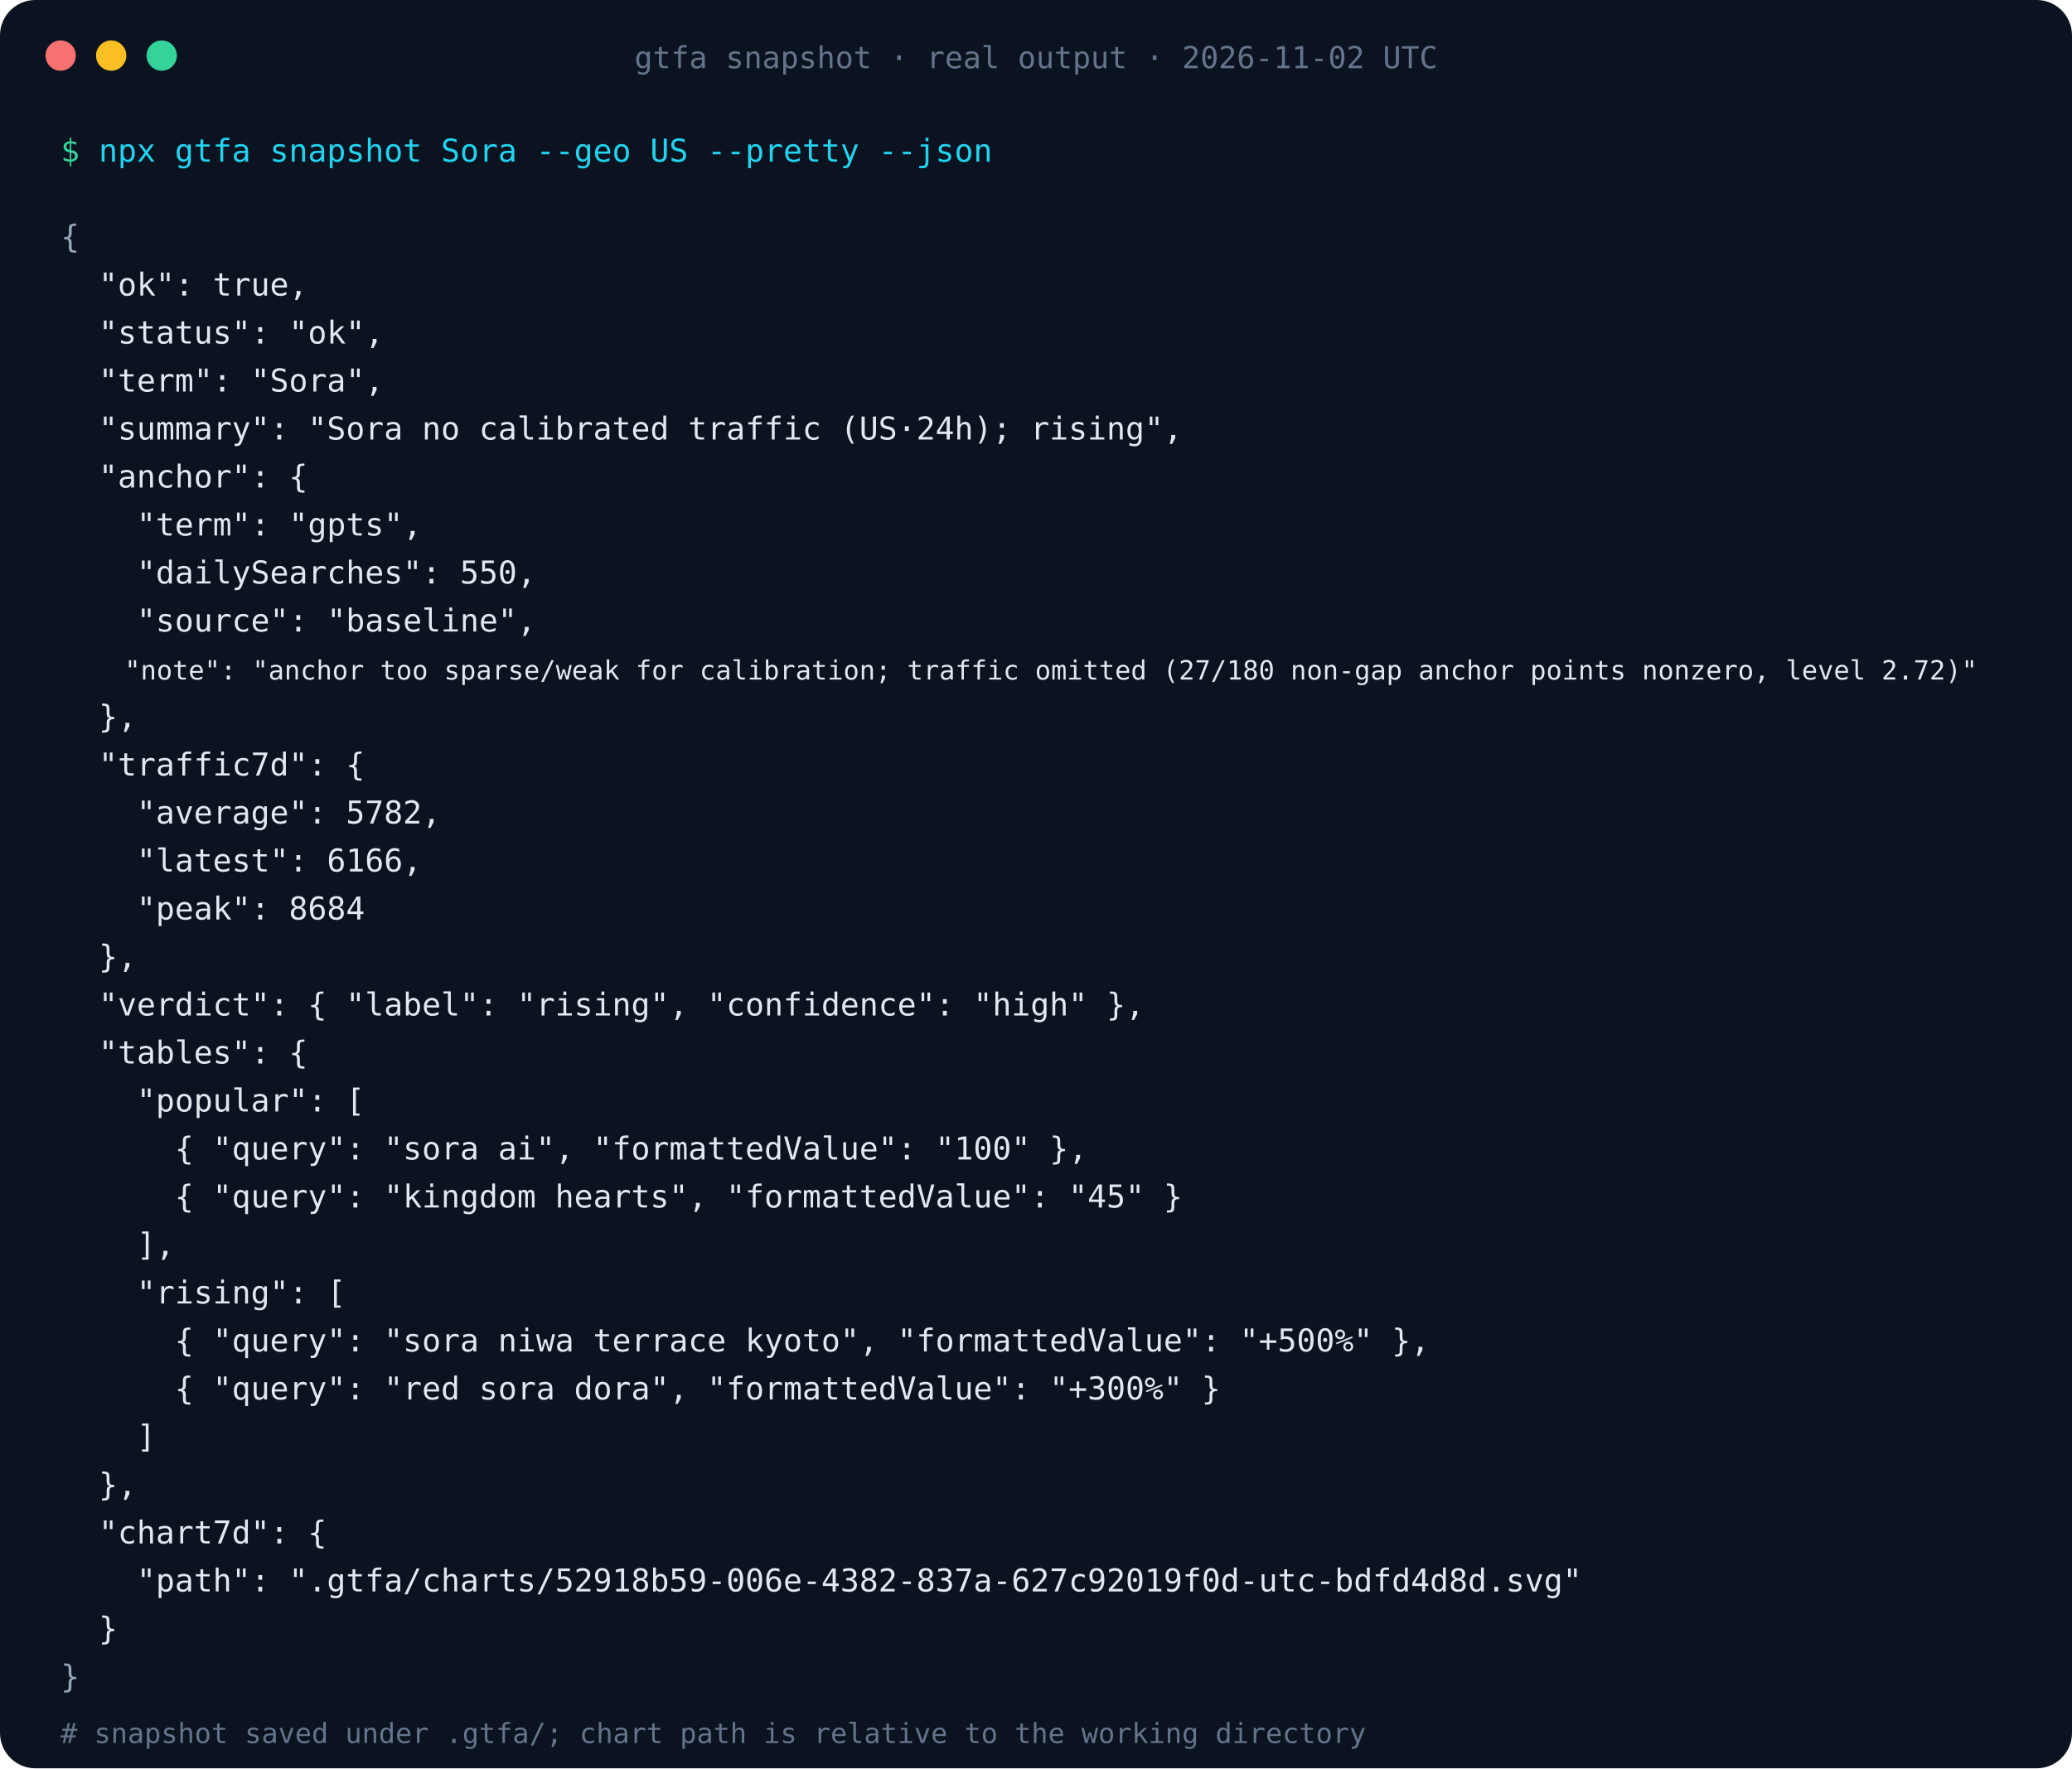
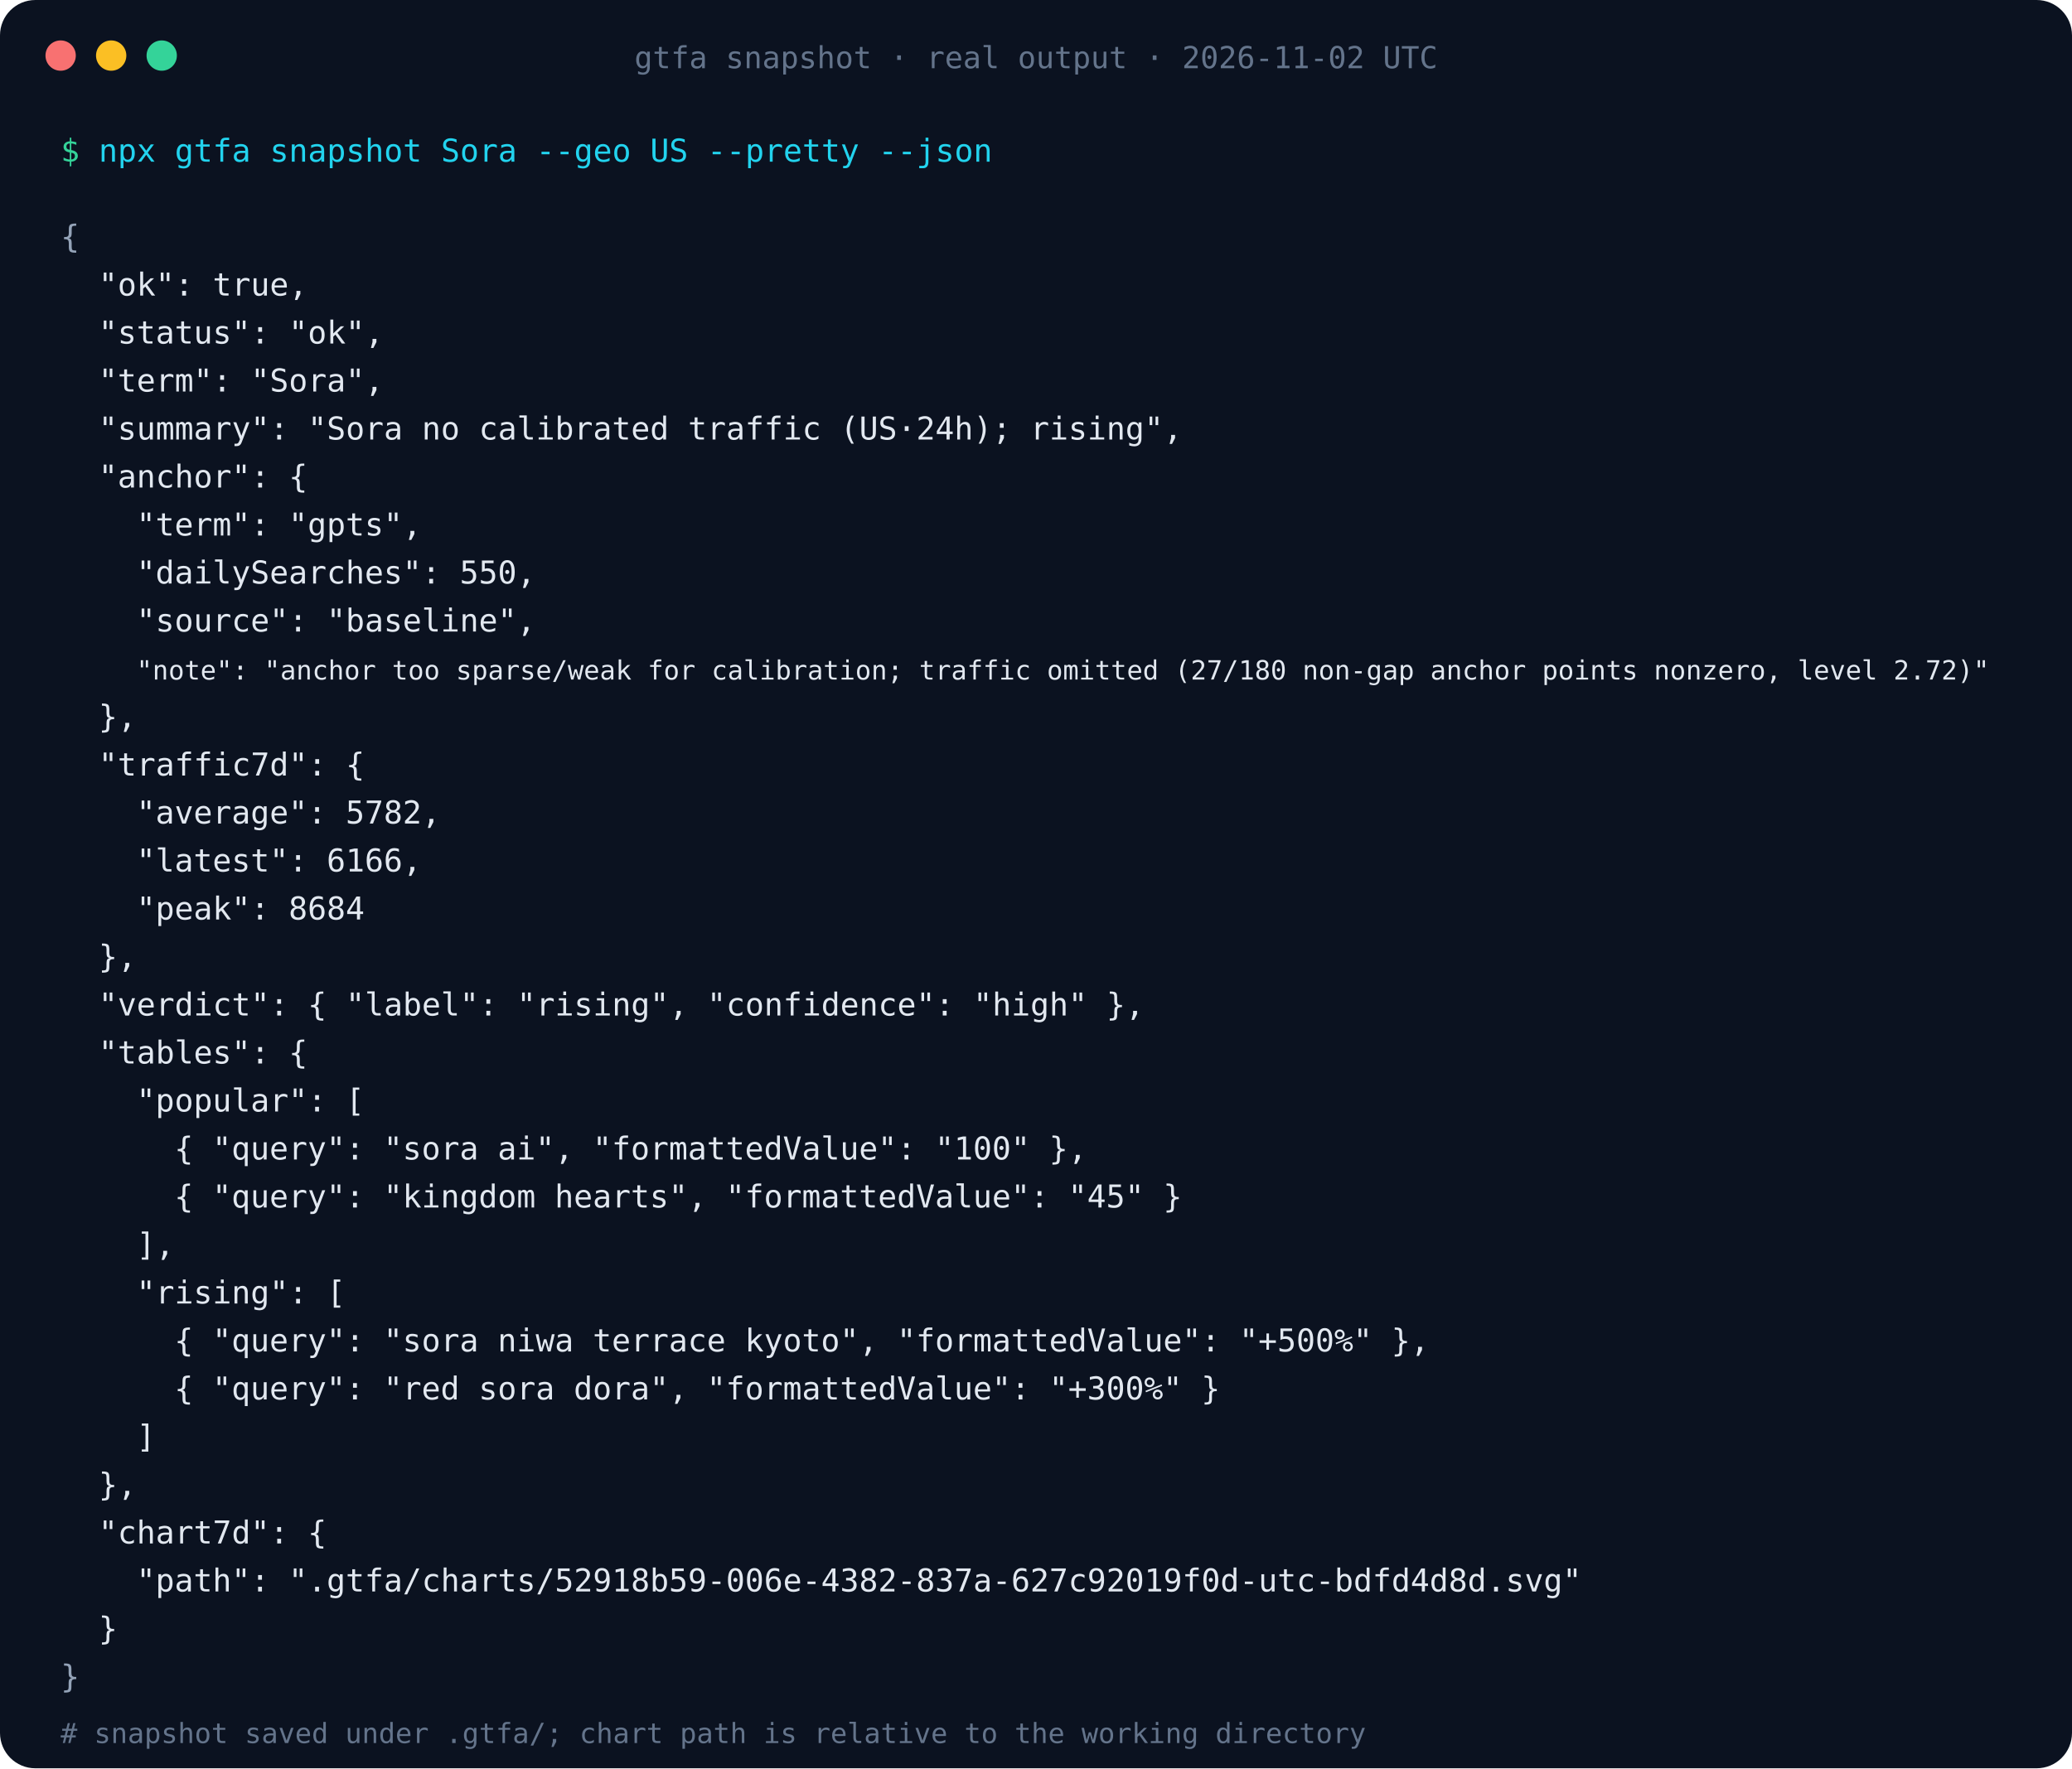
<svg xmlns="http://www.w3.org/2000/svg" width="820" height="700" viewBox="0 0 820 700" font-family="JetBrains Mono,Menlo,Consolas,monospace" font-size="12.5" xml:space="preserve">
  <rect width="820" height="700" rx="14" fill="#0b1220" />
  <circle cx="24" cy="22" r="6" fill="#f87171" />
  <circle cx="44" cy="22" r="6" fill="#fbbf24" />
  <circle cx="64" cy="22" r="6" fill="#34d399" />
  <text x="410" y="27" text-anchor="middle" fill="#64748b" font-size="12">gtfa snapshot · real output · 2026-11-02 UTC</text>
  <text x="24" y="64" fill="#34d399">$ <tspan fill="#22d3ee">npx gtfa snapshot Sora --geo US --pretty --json</tspan>
  </text>
  <text x="24" y="98" fill="#94a3b8">{</text>
-   <text x="24" y="117" fill="#e2e8f0">  "ok": true,</text>
-   <text x="24" y="136" fill="#e2e8f0">  "status": "ok",</text>
-   <text x="24" y="155" fill="#e2e8f0">  "term": "Sora",</text>
-   <text x="24" y="174" fill="#e2e8f0">  "summary": "Sora no calibrated traffic (US·24h); rising",</text>
-   <text x="24" y="193" fill="#e2e8f0">  "anchor": {</text>
-   <text x="24" y="212" fill="#e2e8f0">    "term": "gpts",</text>
-   <text x="24" y="231" fill="#e2e8f0">    "dailySearches": 550,</text>
-   <text x="24" y="250" fill="#e2e8f0">    "source": "baseline",</text>
-   <text x="24" y="269" fill="#e2e8f0" font-size="10.5">    "note": "anchor too sparse/weak for calibration; traffic omitted (27/180 non-gap anchor points nonzero, level 2.72)"</text>
-   <text x="24" y="288" fill="#e2e8f0">  },</text>
-   <text x="24" y="307" fill="#e2e8f0">  "traffic7d": {</text>
-   <text x="24" y="326" fill="#e2e8f0">    "average": 5782,</text>
-   <text x="24" y="345" fill="#e2e8f0">    "latest": 6166,</text>
-   <text x="24" y="364" fill="#e2e8f0">    "peak": 8684</text>
-   <text x="24" y="383" fill="#e2e8f0">  },</text>
-   <text x="24" y="402" fill="#e2e8f0">  "verdict": { "label": "rising", "confidence": "high" },</text>
-   <text x="24" y="421" fill="#e2e8f0">  "tables": {</text>
-   <text x="24" y="440" fill="#e2e8f0">    "popular": [</text>
-   <text x="24" y="459" fill="#e2e8f0">      { "query": "sora ai", "formattedValue": "100" },</text>
-   <text x="24" y="478" fill="#e2e8f0">      { "query": "kingdom hearts", "formattedValue": "45" }</text>
-   <text x="24" y="497" fill="#e2e8f0">    ],</text>
-   <text x="24" y="516" fill="#e2e8f0">    "rising": [</text>
-   <text x="24" y="535" fill="#e2e8f0">      { "query": "sora niwa terrace kyoto", "formattedValue": "+500%" },</text>
-   <text x="24" y="554" fill="#e2e8f0">      { "query": "red sora dora", "formattedValue": "+300%" }</text>
-   <text x="24" y="573" fill="#e2e8f0">    ]</text>
-   <text x="24" y="592" fill="#e2e8f0">  },</text>
-   <text x="24" y="611" fill="#e2e8f0">  "chart7d": {</text>
-   <text x="24" y="630" fill="#e2e8f0">    "path": ".gtfa/charts/52918b59-006e-4382-837a-627c92019f0d-utc-bdfd4d8d.svg"</text>
-   <text x="24" y="649" fill="#e2e8f0">  }</text>
+   <text x="39" y="117" fill="#e2e8f0">"ok": true,</text>
+   <text x="39" y="136" fill="#e2e8f0">"status": "ok",</text>
+   <text x="39" y="155" fill="#e2e8f0">"term": "Sora",</text>
+   <text x="39" y="174" fill="#e2e8f0">"summary": "Sora no calibrated traffic (US·24h); rising",</text>
+   <text x="39" y="193" fill="#e2e8f0">"anchor": {</text>
+   <text x="54" y="212" fill="#e2e8f0">"term": "gpts",</text>
+   <text x="54" y="231" fill="#e2e8f0">"dailySearches": 550,</text>
+   <text x="54" y="250" fill="#e2e8f0">"source": "baseline",</text>
+   <text x="54" y="269" fill="#e2e8f0" font-size="10.5">"note": "anchor too sparse/weak for calibration; traffic omitted (27/180 non-gap anchor points nonzero, level 2.72)"</text>
+   <text x="39" y="288" fill="#e2e8f0">},</text>
+   <text x="39" y="307" fill="#e2e8f0">"traffic7d": {</text>
+   <text x="54" y="326" fill="#e2e8f0">"average": 5782,</text>
+   <text x="54" y="345" fill="#e2e8f0">"latest": 6166,</text>
+   <text x="54" y="364" fill="#e2e8f0">"peak": 8684</text>
+   <text x="39" y="383" fill="#e2e8f0">},</text>
+   <text x="39" y="402" fill="#e2e8f0">"verdict": { "label": "rising", "confidence": "high" },</text>
+   <text x="39" y="421" fill="#e2e8f0">"tables": {</text>
+   <text x="54" y="440" fill="#e2e8f0">"popular": [</text>
+   <text x="69" y="459" fill="#e2e8f0">{ "query": "sora ai", "formattedValue": "100" },</text>
+   <text x="69" y="478" fill="#e2e8f0">{ "query": "kingdom hearts", "formattedValue": "45" }</text>
+   <text x="54" y="497" fill="#e2e8f0">],</text>
+   <text x="54" y="516" fill="#e2e8f0">"rising": [</text>
+   <text x="69" y="535" fill="#e2e8f0">{ "query": "sora niwa terrace kyoto", "formattedValue": "+500%" },</text>
+   <text x="69" y="554" fill="#e2e8f0">{ "query": "red sora dora", "formattedValue": "+300%" }</text>
+   <text x="54" y="573" fill="#e2e8f0">]</text>
+   <text x="39" y="592" fill="#e2e8f0">},</text>
+   <text x="39" y="611" fill="#e2e8f0">"chart7d": {</text>
+   <text x="54" y="630" fill="#e2e8f0">"path": ".gtfa/charts/52918b59-006e-4382-837a-627c92019f0d-utc-bdfd4d8d.svg"</text>
+   <text x="39" y="649" fill="#e2e8f0">}</text>
  <text x="24" y="668" fill="#94a3b8">}</text>
  <text x="24" y="690" fill="#64748b" font-size="11"># snapshot saved under .gtfa/; chart path is relative to the working directory</text>
</svg>
